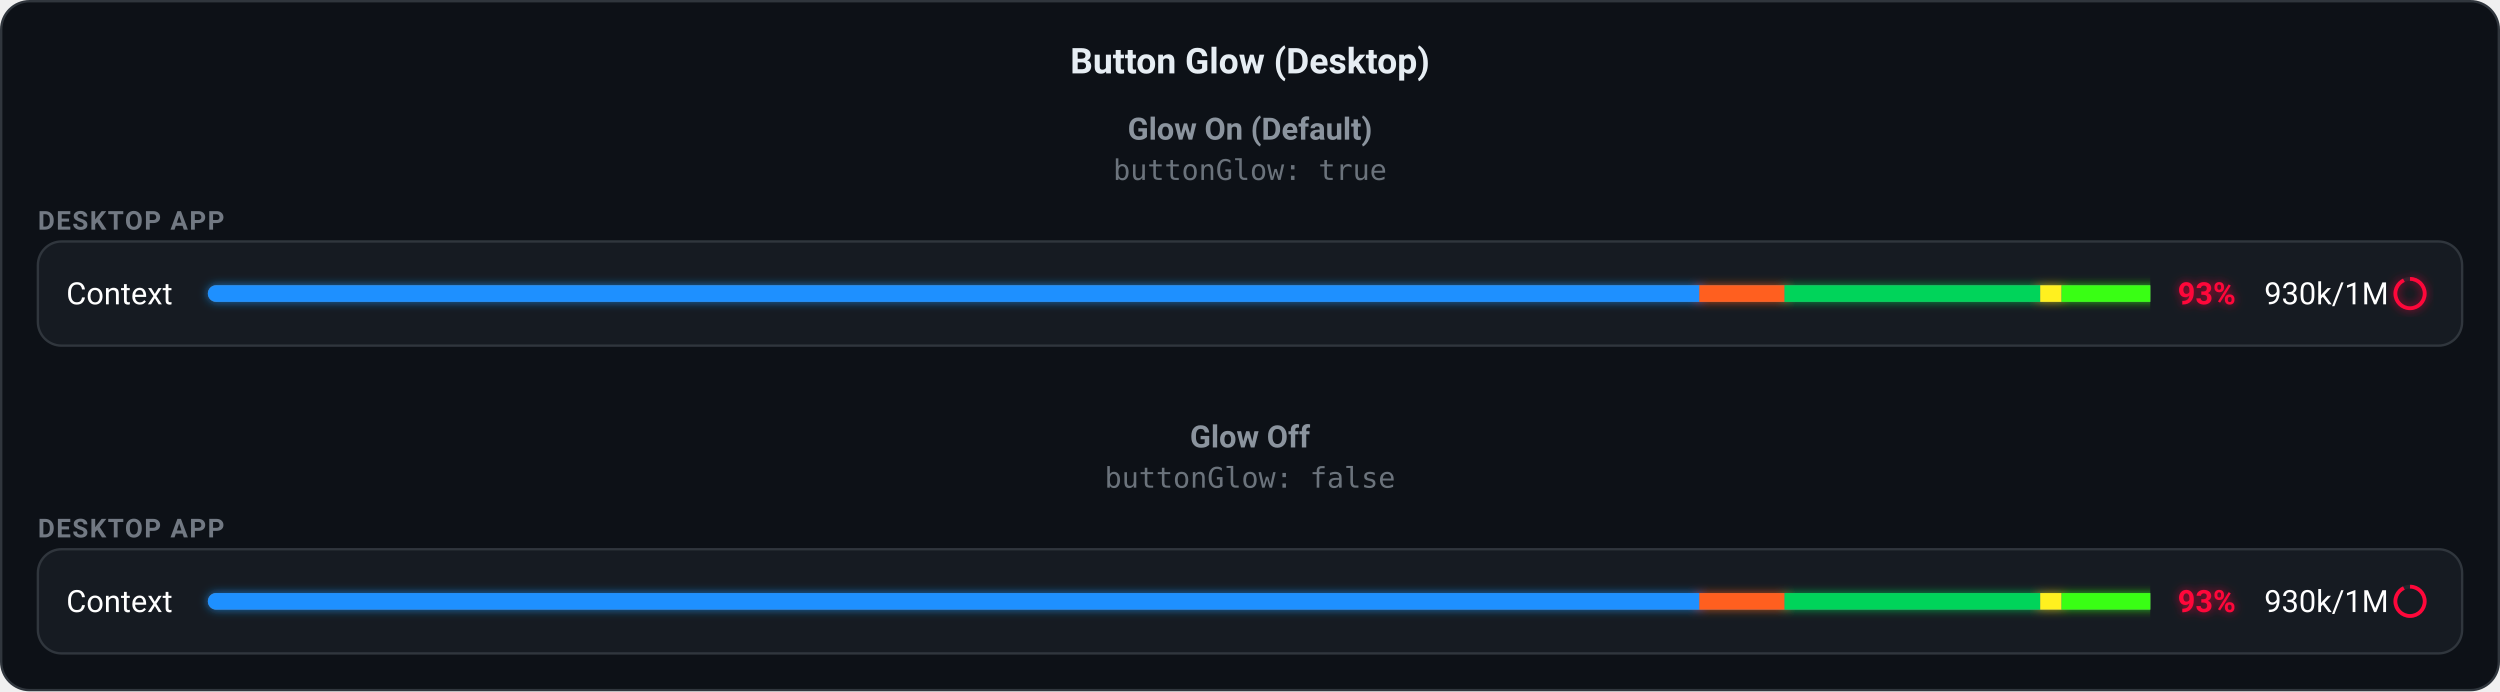
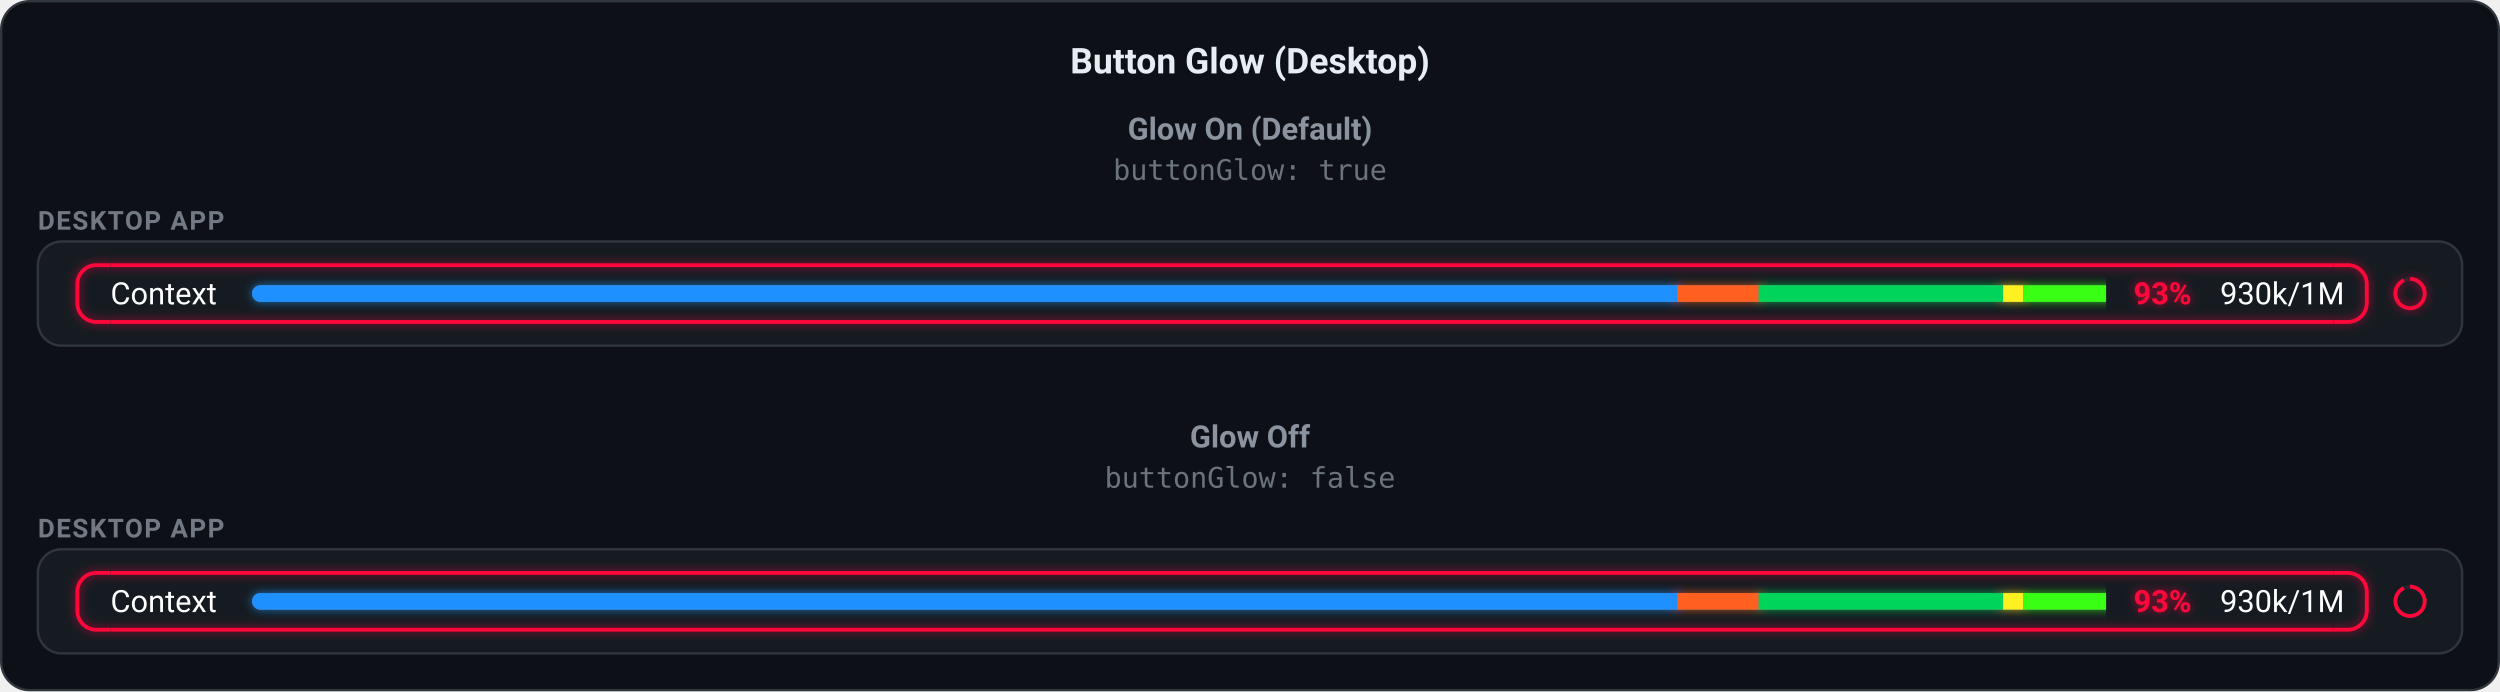
<svg xmlns="http://www.w3.org/2000/svg" width="1056" height="292" viewBox="0 0 1056 292">
  <rect x="0.5" y="0.5" width="1055" height="291" rx="12" fill="#0D1117" stroke="#30363D" />
  <text x="528" y="31" font-family="'Segoe UI', system-ui, -apple-system, Roboto, sans-serif" font-size="15" font-weight="600" fill="#E6EDF3" text-anchor="middle">Button Glow (Desktop)</text>
  <text x="528" y="59" font-family="'Segoe UI', system-ui, -apple-system, Roboto, sans-serif" font-size="13" font-weight="600" fill="#8B949E" text-anchor="middle">Glow On (Default)</text>
  <text x="528" y="76" font-family="'Cascadia Mono', 'JetBrains Mono', Consolas, 'DejaVu Sans Mono', monospace" font-size="12" fill="#8B949E" fill-opacity="0.75" text-anchor="middle" xml:space="preserve">buttonGlow: true</text>
  <text x="16" y="97" font-family="'Segoe UI', system-ui, -apple-system, Roboto, sans-serif" font-size="11" font-weight="600" letter-spacing="0.6" fill="#8B949E" fill-opacity="0.8">DESKTOP APP</text>
  <rect x="16" y="102" width="1024" height="44" rx="10" fill="#161B22" stroke="#30363D" />
-   <text x="28.00" y="128.55" font-family="'Segoe UI', system-ui, -apple-system, Roboto, sans-serif" font-size="13" fill="#FFFFFF" textLength="51.80" lengthAdjust="spacing" xml:space="preserve">Context </text>
-   <svg x="79.80" y="114" width="828.47" height="20" overflow="hidden">
-     <svg x="0.00" y="0" width="916.00" height="20" viewBox="0 0 1374 30" preserveAspectRatio="xMinYMid meet">
+   <svg x="46.67" y="107.33" width="939.07" height="33.33" viewBox="0 0 100 50" preserveAspectRatio="none">
+     <defs>
+       <filter id="fgf747" filterUnits="userSpaceOnUse" x="0" y="0" width="100" height="50">
+         <feGaussianBlur stdDeviation="0 3" />
+       </filter>
+     </defs>
+     <path data-role="frame-halo" d="M0 7H100M0 43H100" fill="none" stroke="#FF073A" stroke-width="2.4" stroke-linecap="butt" filter="url(#fgf747)" opacity="0.7" />
+     <path data-role="frame" d="M0 7H100M0 43H100" fill="none" stroke="#FF073A" stroke-width="2.4" stroke-linecap="butt" />
+   </svg>
+   <svg x="28.00" y="107.33" width="18.67" height="33.33" viewBox="0 0 28 50">
+     <defs>
+       <filter id="fgf728" filterUnits="userSpaceOnUse" x="-46" y="0" width="138" height="50">
+         <feGaussianBlur stdDeviation="3 3" />
+       </filter>
+     </defs>
+     <path data-role="frame-halo" d="M46 7H19A12 12 0 0 0 7 19V31A12 12 0 0 0 19 43H46" fill="none" stroke="#FF073A" stroke-width="2.4" stroke-linecap="butt" filter="url(#fgf728)" opacity="0.7" />
+     <path data-role="frame" d="M46 7H19A12 12 0 0 0 7 19V31A12 12 0 0 0 19 43H46" fill="none" stroke="#FF073A" stroke-width="2.4" stroke-linecap="butt" />
+   </svg>
+   <svg x="985.73" y="107.33" width="18.67" height="33.33" viewBox="0 0 28 50">
+     <defs>
+       <filter id="fgf7986" filterUnits="userSpaceOnUse" x="-46" y="0" width="138" height="50">
+         <feGaussianBlur stdDeviation="3 3" />
+       </filter>
+     </defs>
+     <g transform="translate(28 0) scale(-1 1)">
+       <path data-role="frame-halo" d="M46 7H19A12 12 0 0 0 7 19V31A12 12 0 0 0 19 43H46" fill="none" stroke="#FF073A" stroke-width="2.4" stroke-linecap="butt" filter="url(#fgf7986)" opacity="0.7" />
+       <path data-role="frame" d="M46 7H19A12 12 0 0 0 7 19V31A12 12 0 0 0 19 43H46" fill="none" stroke="#FF073A" stroke-width="2.4" stroke-linecap="butt" />
+     </g>
+   </svg>
+   <text x="46.67" y="128.55" font-family="'Segoe UI', system-ui, -apple-system, Roboto, sans-serif" font-size="13" fill="#FFFFFF" textLength="51.80" lengthAdjust="spacing" xml:space="preserve">Context </text>
+   <svg x="98.47" y="114" width="791.13" height="20" overflow="hidden">
+     <svg x="0.00" y="0" width="876.00" height="20" viewBox="0 0 1314 30" preserveAspectRatio="xMinYMid meet">
      <defs>
-         <filter id="r4" filterUnits="userSpaceOnUse" x="0" y="0" width="1374" height="30">
+         <filter id="r5" filterUnits="userSpaceOnUse" x="0" y="0" width="1314" height="30">
          <feGaussianBlur stdDeviation="3" />
        </filter>
-         <clipPath id="c4">
-           <rect x="12" y="9.75" width="1300.05" height="10.5" rx="5.25" />
+         <clipPath id="c5">
+           <rect x="12" y="9.75" width="1242.27" height="10.5" rx="5.25" />
        </clipPath>
      </defs>
-       <rect data-role="track" x="12" y="9.75" width="1350" height="10.5" rx="5.25" fill="#21262D" />
-       <g filter="url(#r4)" opacity="0.7">
-         <g clip-path="url(#c4)">
-           <rect data-role="slice-halo-tip" x="12" y="9.75" width="1255.50" height="10.5" fill="#39FF14" />
-           <rect data-role="slice-halo" x="12.00" y="9.75" width="945.00" height="10.5" fill="#1E90FF" data-grow="70.0" />
-           <rect data-role="slice-halo" x="957.00" y="9.75" width="54.00" height="10.5" fill="#FF5F1F" data-grow="4.0" />
-           <rect data-role="slice-halo" x="1011.00" y="9.75" width="162.00" height="10.5" fill="#00D45A" data-grow="12.0" />
-           <rect data-role="slice-halo" x="1173.00" y="9.75" width="13.50" height="10.5" fill="#FFF01F" data-grow="1.0" />
-           <rect data-role="slice-halo" x="1186.50" y="9.75" width="81.00" height="10.5" fill="#39FF14" data-grow="6.0" />
+       <rect data-role="track" x="12" y="9.75" width="1290" height="10.5" rx="5.25" fill="#21262D" />
+       <g filter="url(#r5)" opacity="0.7">
+         <g clip-path="url(#c5)">
+           <rect data-role="slice-halo-tip" x="12" y="9.75" width="1199.70" height="10.5" fill="#39FF14" />
+           <rect data-role="slice-halo" x="12.00" y="9.75" width="903.00" height="10.5" fill="#1E90FF" data-grow="70.0" />
+           <rect data-role="slice-halo" x="915.00" y="9.75" width="51.60" height="10.5" fill="#FF5F1F" data-grow="4.0" />
+           <rect data-role="slice-halo" x="966.60" y="9.75" width="154.80" height="10.5" fill="#00D45A" data-grow="12.0" />
+           <rect data-role="slice-halo" x="1121.40" y="9.75" width="12.90" height="10.5" fill="#FFF01F" data-grow="1.0" />
+           <rect data-role="slice-halo" x="1134.30" y="9.75" width="77.40" height="10.5" fill="#39FF14" data-grow="6.0" />
        </g>
      </g>
-       <g clip-path="url(#c4)">
-         <rect data-role="slice-tip" x="12" y="9.75" width="1300.05" height="10.5" fill="#6E7681" />
-         <rect data-role="slice" x="12.00" y="9.75" width="945.00" height="10.5" fill="#1E90FF" data-grow="70.0" />
-         <rect data-role="slice" x="957.00" y="9.75" width="54.00" height="10.5" fill="#FF5F1F" data-grow="4.0" />
-         <rect data-role="slice" x="1011.00" y="9.75" width="162.00" height="10.5" fill="#00D45A" data-grow="12.0" />
-         <rect data-role="slice" x="1173.00" y="9.75" width="13.50" height="10.5" fill="#FFF01F" data-grow="1.0" />
-         <rect data-role="slice" x="1186.50" y="9.75" width="81.00" height="10.5" fill="#39FF14" data-grow="6.0" />
-         <rect data-role="slice" x="1267.50" y="9.75" width="44.55" height="10.5" fill="#6E7681" data-grow="3.3" />
+       <g clip-path="url(#c5)">
+         <rect data-role="slice-tip" x="12" y="9.75" width="1242.27" height="10.5" fill="#6E7681" />
+         <rect data-role="slice" x="12.00" y="9.75" width="903.00" height="10.5" fill="#1E90FF" data-grow="70.0" />
+         <rect data-role="slice" x="915.00" y="9.75" width="51.60" height="10.5" fill="#FF5F1F" data-grow="4.0" />
+         <rect data-role="slice" x="966.60" y="9.75" width="154.80" height="10.5" fill="#00D45A" data-grow="12.0" />
+         <rect data-role="slice" x="1121.40" y="9.75" width="12.90" height="10.5" fill="#FFF01F" data-grow="1.0" />
+         <rect data-role="slice" x="1134.30" y="9.75" width="77.40" height="10.5" fill="#39FF14" data-grow="6.0" />
+         <rect data-role="slice" x="1211.70" y="9.75" width="42.57" height="10.5" fill="#6E7681" data-grow="3.3" />
      </g>
    </svg>
  </svg>
-   <svg x="911.87" y="114" width="41.33" height="20" viewBox="0 0 62 30" preserveAspectRatio="xMinYMid meet">
+   <svg x="893.20" y="114" width="41.33" height="20" viewBox="0 0 62 30" preserveAspectRatio="xMinYMid meet">
    <defs>
-       <filter id="r5" filterUnits="userSpaceOnUse" x="0" y="0" width="62" height="30">
+       <filter id="r6" filterUnits="userSpaceOnUse" x="0" y="0" width="62" height="30">
        <feGaussianBlur stdDeviation="3" />
      </filter>
    </defs>
-     <text data-role="pct-halo" x="12" y="21.8" font-family="system-ui, -apple-system, 'Segoe UI', Roboto, sans-serif" font-size="19.5" font-weight="700" fill="#FF073A" filter="url(#r5)" opacity="0.7">93%</text>
+     <text data-role="pct-halo" x="12" y="21.8" font-family="system-ui, -apple-system, 'Segoe UI', Roboto, sans-serif" font-size="19.5" font-weight="700" fill="#FF073A" filter="url(#r6)" opacity="0.7">93%</text>
    <text data-role="pct" x="12" y="21.8" font-family="system-ui, -apple-system, 'Segoe UI', Roboto, sans-serif" font-size="19.5" font-weight="700" fill="#FF073A">93%</text>
  </svg>
-   <text x="953.20" y="128.55" font-family="'Segoe UI', system-ui, -apple-system, Roboto, sans-serif" font-size="13" fill="#FFFFFF" textLength="51.20" lengthAdjust="spacing" xml:space="preserve"> 930k/1M</text>
+   <text x="934.53" y="128.55" font-family="'Segoe UI', system-ui, -apple-system, Roboto, sans-serif" font-size="13" fill="#FFFFFF" textLength="51.20" lengthAdjust="spacing" xml:space="preserve"> 930k/1M</text>
  <svg x="1008.00" y="114" width="20.00" height="20" viewBox="0 0 30 30" preserveAspectRatio="xMinYMid meet">
    <defs>
-       <filter id="r6" filterUnits="userSpaceOnUse" x="0" y="0" width="30" height="30">
+       <filter id="r8" filterUnits="userSpaceOnUse" x="0" y="0" width="30" height="30">
        <feGaussianBlur stdDeviation="3" />
      </filter>
    </defs>
    <circle data-role="ring-track" cx="15" cy="15" r="9.3" fill="none" stroke-width="2.4" transform="rotate(-90 15 15)" stroke="#21262D" />
-     <g filter="url(#r6)" opacity="0.7">
+     <g filter="url(#r8)" opacity="0.7">
      <circle data-role="ring-halo" cx="15" cy="15" r="9.3" fill="none" stroke-width="2.4" transform="rotate(-90 15 15)" stroke="#FF073A" stroke-dasharray="54.34 58.43" stroke-dashoffset="0.00" />
    </g>
    <circle data-role="ring" cx="15" cy="15" r="9.3" fill="none" stroke-width="2.4" transform="rotate(-90 15 15)" stroke="#FF073A" stroke-dasharray="54.34 58.43" stroke-dashoffset="0.00" />
  </svg>
  <text x="528" y="189" font-family="'Segoe UI', system-ui, -apple-system, Roboto, sans-serif" font-size="13" font-weight="600" fill="#8B949E" text-anchor="middle">Glow Off</text>
  <text x="528" y="206" font-family="'Cascadia Mono', 'JetBrains Mono', Consolas, 'DejaVu Sans Mono', monospace" font-size="12" fill="#8B949E" fill-opacity="0.75" text-anchor="middle" xml:space="preserve">buttonGlow: false</text>
  <text x="16" y="227" font-family="'Segoe UI', system-ui, -apple-system, Roboto, sans-serif" font-size="11" font-weight="600" letter-spacing="0.6" fill="#8B949E" fill-opacity="0.8">DESKTOP APP</text>
  <rect x="16" y="232" width="1024" height="44" rx="10" fill="#161B22" stroke="#30363D" />
-   <text x="28.00" y="258.55" font-family="'Segoe UI', system-ui, -apple-system, Roboto, sans-serif" font-size="13" fill="#FFFFFF" textLength="51.80" lengthAdjust="spacing" xml:space="preserve">Context </text>
-   <svg x="79.80" y="244" width="828.47" height="20" overflow="hidden">
-     <svg x="0.00" y="0" width="916.00" height="20" viewBox="0 0 1374 30" preserveAspectRatio="xMinYMid meet">
+   <svg x="46.67" y="237.33" width="939.07" height="33.33" viewBox="0 0 100 50" preserveAspectRatio="none">
+     <defs>
+       <filter id="fgf1547" filterUnits="userSpaceOnUse" x="0" y="0" width="100" height="50">
+         <feGaussianBlur stdDeviation="0 3" />
+       </filter>
+     </defs>
+     <path data-role="frame-halo" d="M0 7H100M0 43H100" fill="none" stroke="#FF073A" stroke-width="2.4" stroke-linecap="butt" filter="url(#fgf1547)" opacity="0.7" />
+     <path data-role="frame" d="M0 7H100M0 43H100" fill="none" stroke="#FF073A" stroke-width="2.4" stroke-linecap="butt" />
+   </svg>
+   <svg x="28.00" y="237.33" width="18.67" height="33.33" viewBox="0 0 28 50">
+     <defs>
+       <filter id="fgf1528" filterUnits="userSpaceOnUse" x="-46" y="0" width="138" height="50">
+         <feGaussianBlur stdDeviation="3 3" />
+       </filter>
+     </defs>
+     <path data-role="frame-halo" d="M46 7H19A12 12 0 0 0 7 19V31A12 12 0 0 0 19 43H46" fill="none" stroke="#FF073A" stroke-width="2.4" stroke-linecap="butt" filter="url(#fgf1528)" opacity="0.7" />
+     <path data-role="frame" d="M46 7H19A12 12 0 0 0 7 19V31A12 12 0 0 0 19 43H46" fill="none" stroke="#FF073A" stroke-width="2.4" stroke-linecap="butt" />
+   </svg>
+   <svg x="985.73" y="237.33" width="18.67" height="33.33" viewBox="0 0 28 50">
+     <defs>
+       <filter id="fgf15986" filterUnits="userSpaceOnUse" x="-46" y="0" width="138" height="50">
+         <feGaussianBlur stdDeviation="3 3" />
+       </filter>
+     </defs>
+     <g transform="translate(28 0) scale(-1 1)">
+       <path data-role="frame-halo" d="M46 7H19A12 12 0 0 0 7 19V31A12 12 0 0 0 19 43H46" fill="none" stroke="#FF073A" stroke-width="2.4" stroke-linecap="butt" filter="url(#fgf15986)" opacity="0.7" />
+       <path data-role="frame" d="M46 7H19A12 12 0 0 0 7 19V31A12 12 0 0 0 19 43H46" fill="none" stroke="#FF073A" stroke-width="2.4" stroke-linecap="butt" />
+     </g>
+   </svg>
+   <text x="46.67" y="258.55" font-family="'Segoe UI', system-ui, -apple-system, Roboto, sans-serif" font-size="13" fill="#FFFFFF" textLength="51.80" lengthAdjust="spacing" xml:space="preserve">Context </text>
+   <svg x="98.47" y="244" width="791.13" height="20" overflow="hidden">
+     <svg x="0.00" y="0" width="876.00" height="20" viewBox="0 0 1314 30" preserveAspectRatio="xMinYMid meet">
      <defs>
-         <filter id="r10" filterUnits="userSpaceOnUse" x="0" y="0" width="1374" height="30">
+         <filter id="r13" filterUnits="userSpaceOnUse" x="0" y="0" width="1314" height="30">
          <feGaussianBlur stdDeviation="3" />
        </filter>
-         <clipPath id="c10">
-           <rect x="12" y="9.75" width="1300.05" height="10.5" rx="5.25" />
+         <clipPath id="c13">
+           <rect x="12" y="9.75" width="1242.27" height="10.5" rx="5.25" />
        </clipPath>
      </defs>
-       <rect data-role="track" x="12" y="9.75" width="1350" height="10.5" rx="5.25" fill="#21262D" />
-       <g filter="url(#r10)" opacity="0.7">
-         <g clip-path="url(#c10)">
-           <rect data-role="slice-halo-tip" x="12" y="9.75" width="1255.50" height="10.5" fill="#39FF14" />
-           <rect data-role="slice-halo" x="12.00" y="9.75" width="945.00" height="10.5" fill="#1E90FF" data-grow="70.0" />
-           <rect data-role="slice-halo" x="957.00" y="9.75" width="54.00" height="10.5" fill="#FF5F1F" data-grow="4.0" />
-           <rect data-role="slice-halo" x="1011.00" y="9.75" width="162.00" height="10.5" fill="#00D45A" data-grow="12.0" />
-           <rect data-role="slice-halo" x="1173.00" y="9.75" width="13.50" height="10.5" fill="#FFF01F" data-grow="1.0" />
-           <rect data-role="slice-halo" x="1186.50" y="9.75" width="81.00" height="10.5" fill="#39FF14" data-grow="6.0" />
+       <rect data-role="track" x="12" y="9.75" width="1290" height="10.5" rx="5.25" fill="#21262D" />
+       <g filter="url(#r13)" opacity="0.7">
+         <g clip-path="url(#c13)">
+           <rect data-role="slice-halo-tip" x="12" y="9.75" width="1199.70" height="10.5" fill="#39FF14" />
+           <rect data-role="slice-halo" x="12.00" y="9.75" width="903.00" height="10.5" fill="#1E90FF" data-grow="70.0" />
+           <rect data-role="slice-halo" x="915.00" y="9.75" width="51.60" height="10.5" fill="#FF5F1F" data-grow="4.0" />
+           <rect data-role="slice-halo" x="966.60" y="9.75" width="154.80" height="10.5" fill="#00D45A" data-grow="12.0" />
+           <rect data-role="slice-halo" x="1121.40" y="9.75" width="12.90" height="10.5" fill="#FFF01F" data-grow="1.0" />
+           <rect data-role="slice-halo" x="1134.30" y="9.75" width="77.40" height="10.5" fill="#39FF14" data-grow="6.0" />
        </g>
      </g>
-       <g clip-path="url(#c10)">
-         <rect data-role="slice-tip" x="12" y="9.75" width="1300.05" height="10.5" fill="#6E7681" />
-         <rect data-role="slice" x="12.00" y="9.75" width="945.00" height="10.5" fill="#1E90FF" data-grow="70.0" />
-         <rect data-role="slice" x="957.00" y="9.75" width="54.00" height="10.5" fill="#FF5F1F" data-grow="4.0" />
-         <rect data-role="slice" x="1011.00" y="9.75" width="162.00" height="10.5" fill="#00D45A" data-grow="12.0" />
-         <rect data-role="slice" x="1173.00" y="9.75" width="13.50" height="10.5" fill="#FFF01F" data-grow="1.0" />
-         <rect data-role="slice" x="1186.50" y="9.75" width="81.00" height="10.5" fill="#39FF14" data-grow="6.0" />
-         <rect data-role="slice" x="1267.50" y="9.75" width="44.55" height="10.5" fill="#6E7681" data-grow="3.3" />
+       <g clip-path="url(#c13)">
+         <rect data-role="slice-tip" x="12" y="9.75" width="1242.27" height="10.5" fill="#6E7681" />
+         <rect data-role="slice" x="12.00" y="9.75" width="903.00" height="10.5" fill="#1E90FF" data-grow="70.0" />
+         <rect data-role="slice" x="915.00" y="9.75" width="51.60" height="10.5" fill="#FF5F1F" data-grow="4.0" />
+         <rect data-role="slice" x="966.60" y="9.75" width="154.80" height="10.5" fill="#00D45A" data-grow="12.0" />
+         <rect data-role="slice" x="1121.40" y="9.75" width="12.90" height="10.5" fill="#FFF01F" data-grow="1.0" />
+         <rect data-role="slice" x="1134.30" y="9.75" width="77.40" height="10.5" fill="#39FF14" data-grow="6.0" />
+         <rect data-role="slice" x="1211.70" y="9.75" width="42.57" height="10.5" fill="#6E7681" data-grow="3.3" />
      </g>
    </svg>
  </svg>
-   <svg x="911.87" y="244" width="41.33" height="20" viewBox="0 0 62 30" preserveAspectRatio="xMinYMid meet">
+   <svg x="893.20" y="244" width="41.33" height="20" viewBox="0 0 62 30" preserveAspectRatio="xMinYMid meet">
    <defs>
-       <filter id="r11" filterUnits="userSpaceOnUse" x="0" y="0" width="62" height="30">
+       <filter id="r14" filterUnits="userSpaceOnUse" x="0" y="0" width="62" height="30">
        <feGaussianBlur stdDeviation="3" />
      </filter>
    </defs>
-     <text data-role="pct-halo" x="12" y="21.8" font-family="system-ui, -apple-system, 'Segoe UI', Roboto, sans-serif" font-size="19.5" font-weight="700" fill="#FF073A" filter="url(#r11)" opacity="0.7">93%</text>
+     <text data-role="pct-halo" x="12" y="21.8" font-family="system-ui, -apple-system, 'Segoe UI', Roboto, sans-serif" font-size="19.5" font-weight="700" fill="#FF073A" filter="url(#r14)" opacity="0.7">93%</text>
    <text data-role="pct" x="12" y="21.8" font-family="system-ui, -apple-system, 'Segoe UI', Roboto, sans-serif" font-size="19.5" font-weight="700" fill="#FF073A">93%</text>
  </svg>
-   <text x="953.20" y="258.55" font-family="'Segoe UI', system-ui, -apple-system, Roboto, sans-serif" font-size="13" fill="#FFFFFF" textLength="51.20" lengthAdjust="spacing" xml:space="preserve"> 930k/1M</text>
+   <text x="934.53" y="258.55" font-family="'Segoe UI', system-ui, -apple-system, Roboto, sans-serif" font-size="13" fill="#FFFFFF" textLength="51.20" lengthAdjust="spacing" xml:space="preserve"> 930k/1M</text>
  <svg x="1008.00" y="244" width="20.00" height="20" viewBox="0 0 30 30" preserveAspectRatio="xMinYMid meet">
    <defs />
    <circle data-role="ring-track" cx="15" cy="15" r="9.3" fill="none" stroke-width="2.4" transform="rotate(-90 15 15)" stroke="#21262D" />
    <circle data-role="ring" cx="15" cy="15" r="9.3" fill="none" stroke-width="2.4" transform="rotate(-90 15 15)" stroke="#FF073A" stroke-dasharray="54.34 58.43" stroke-dashoffset="0.00" />
  </svg>
</svg>
